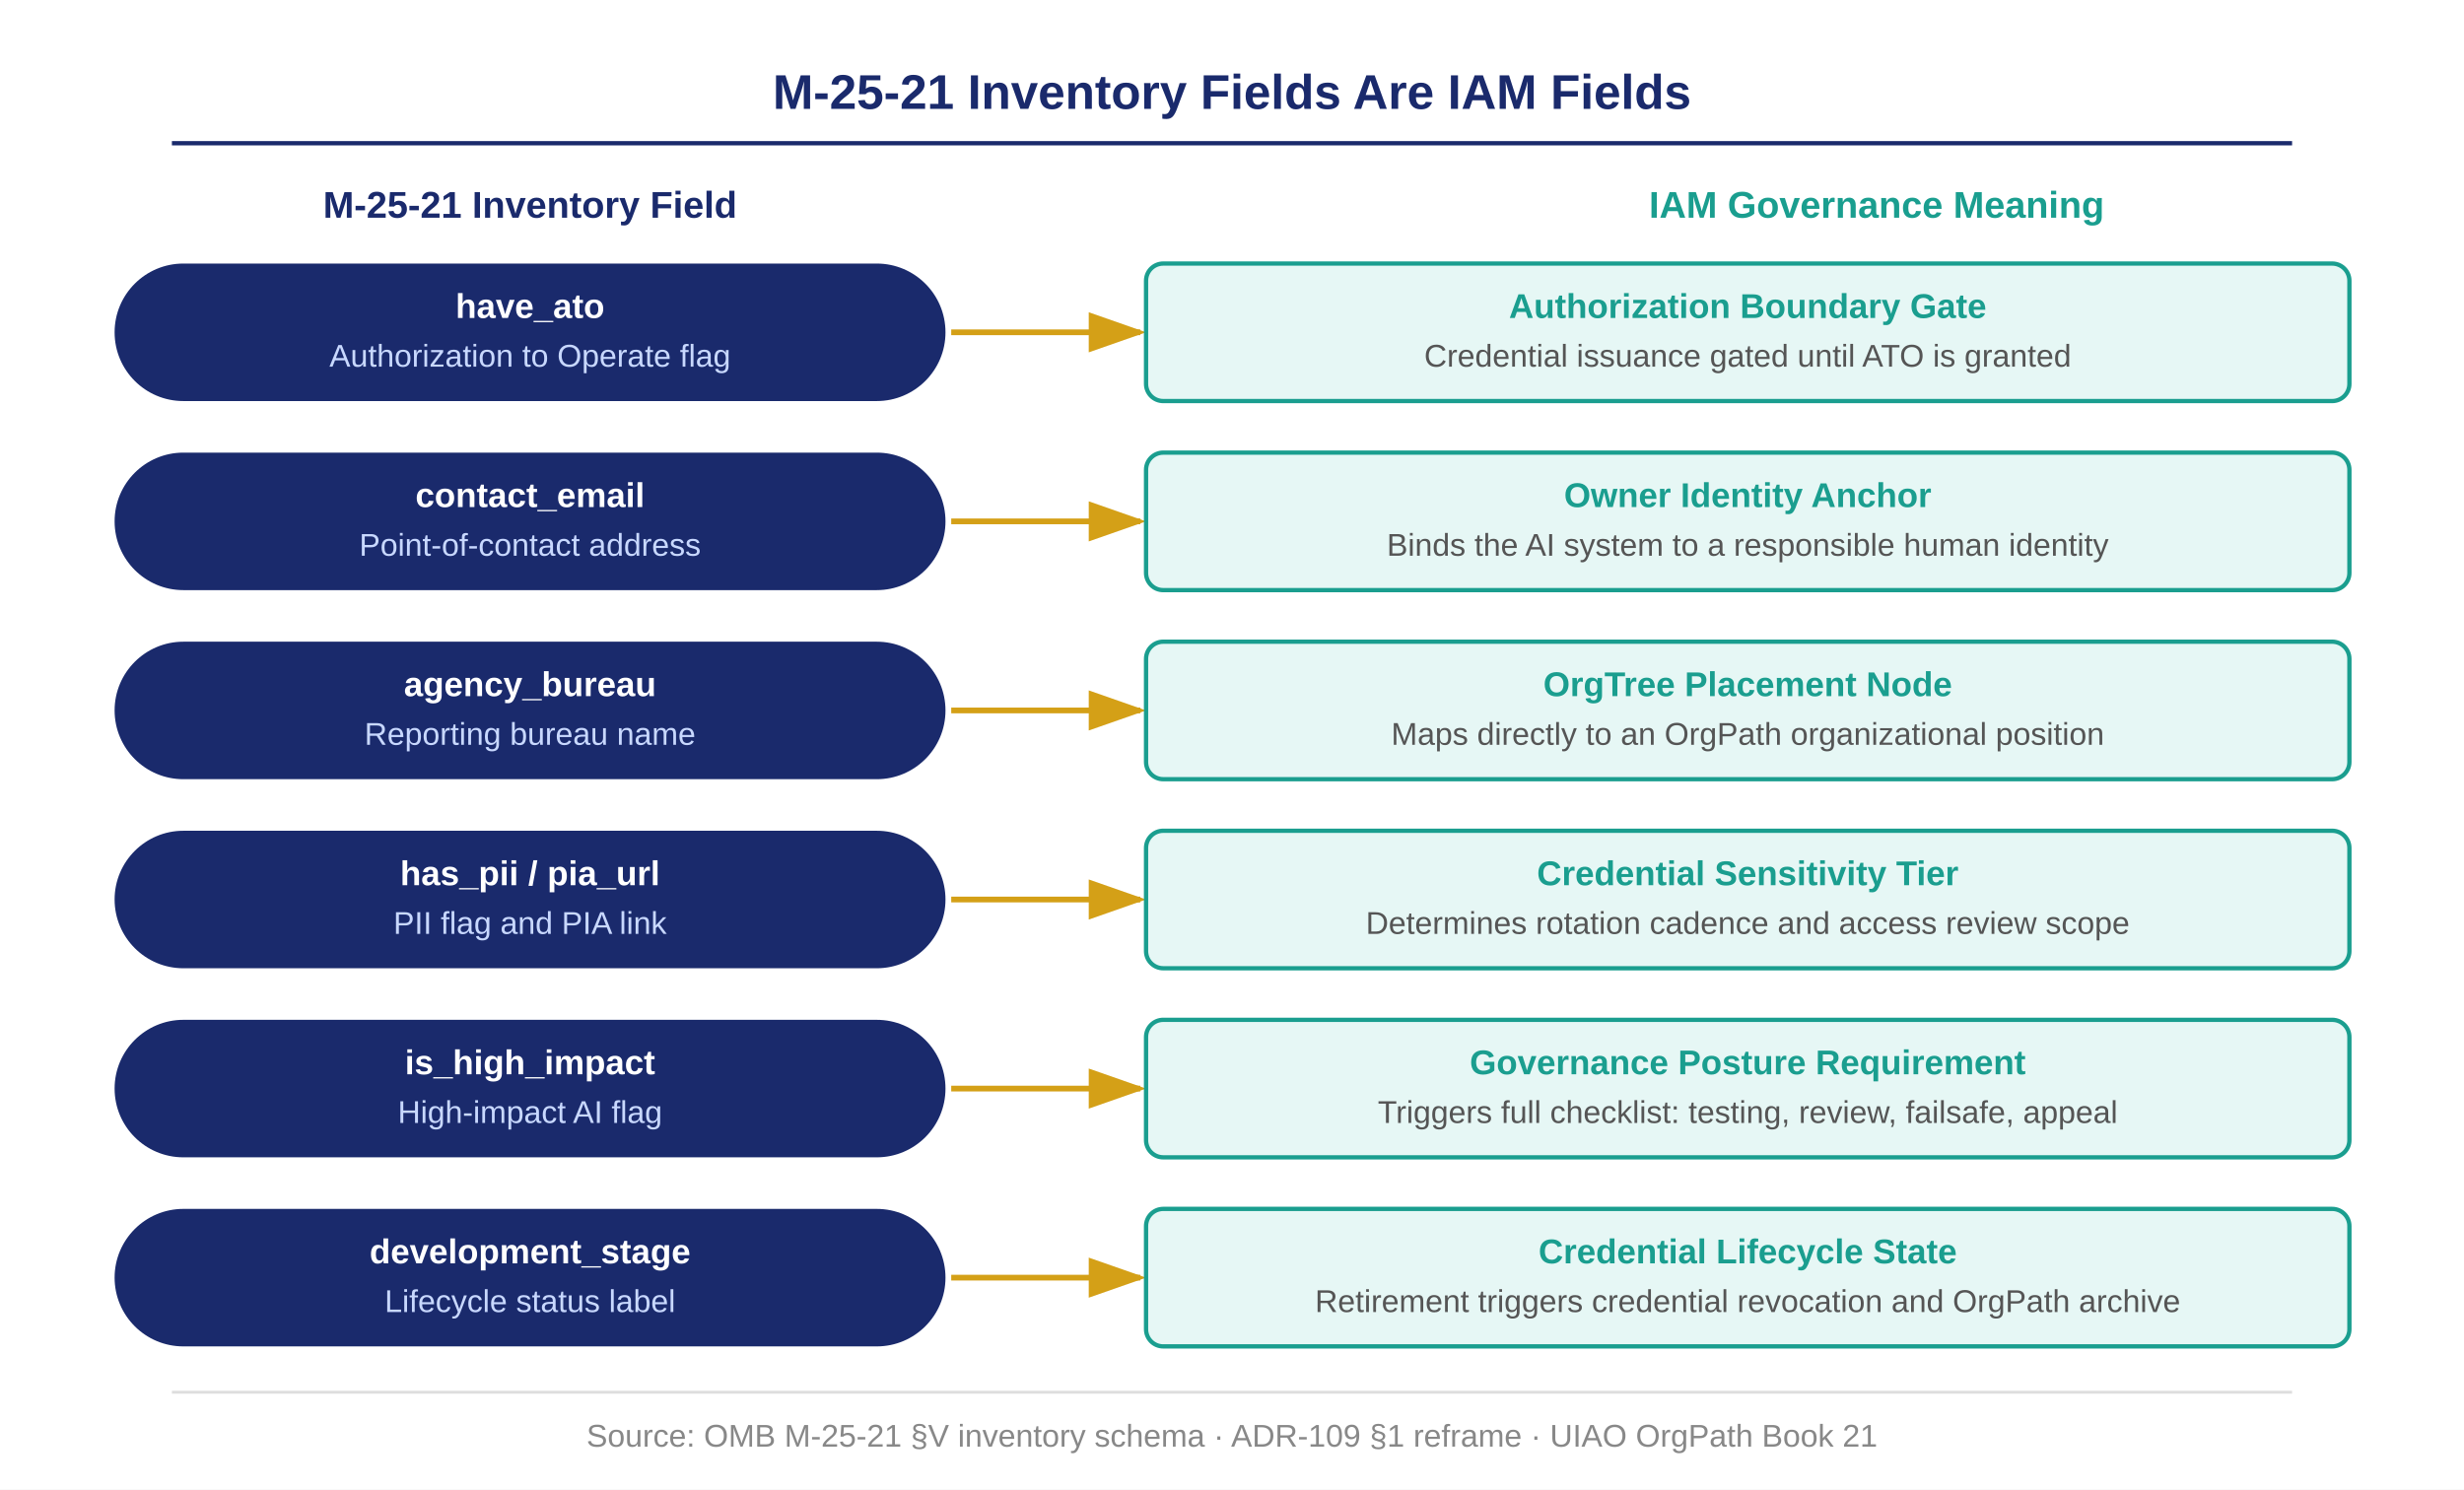
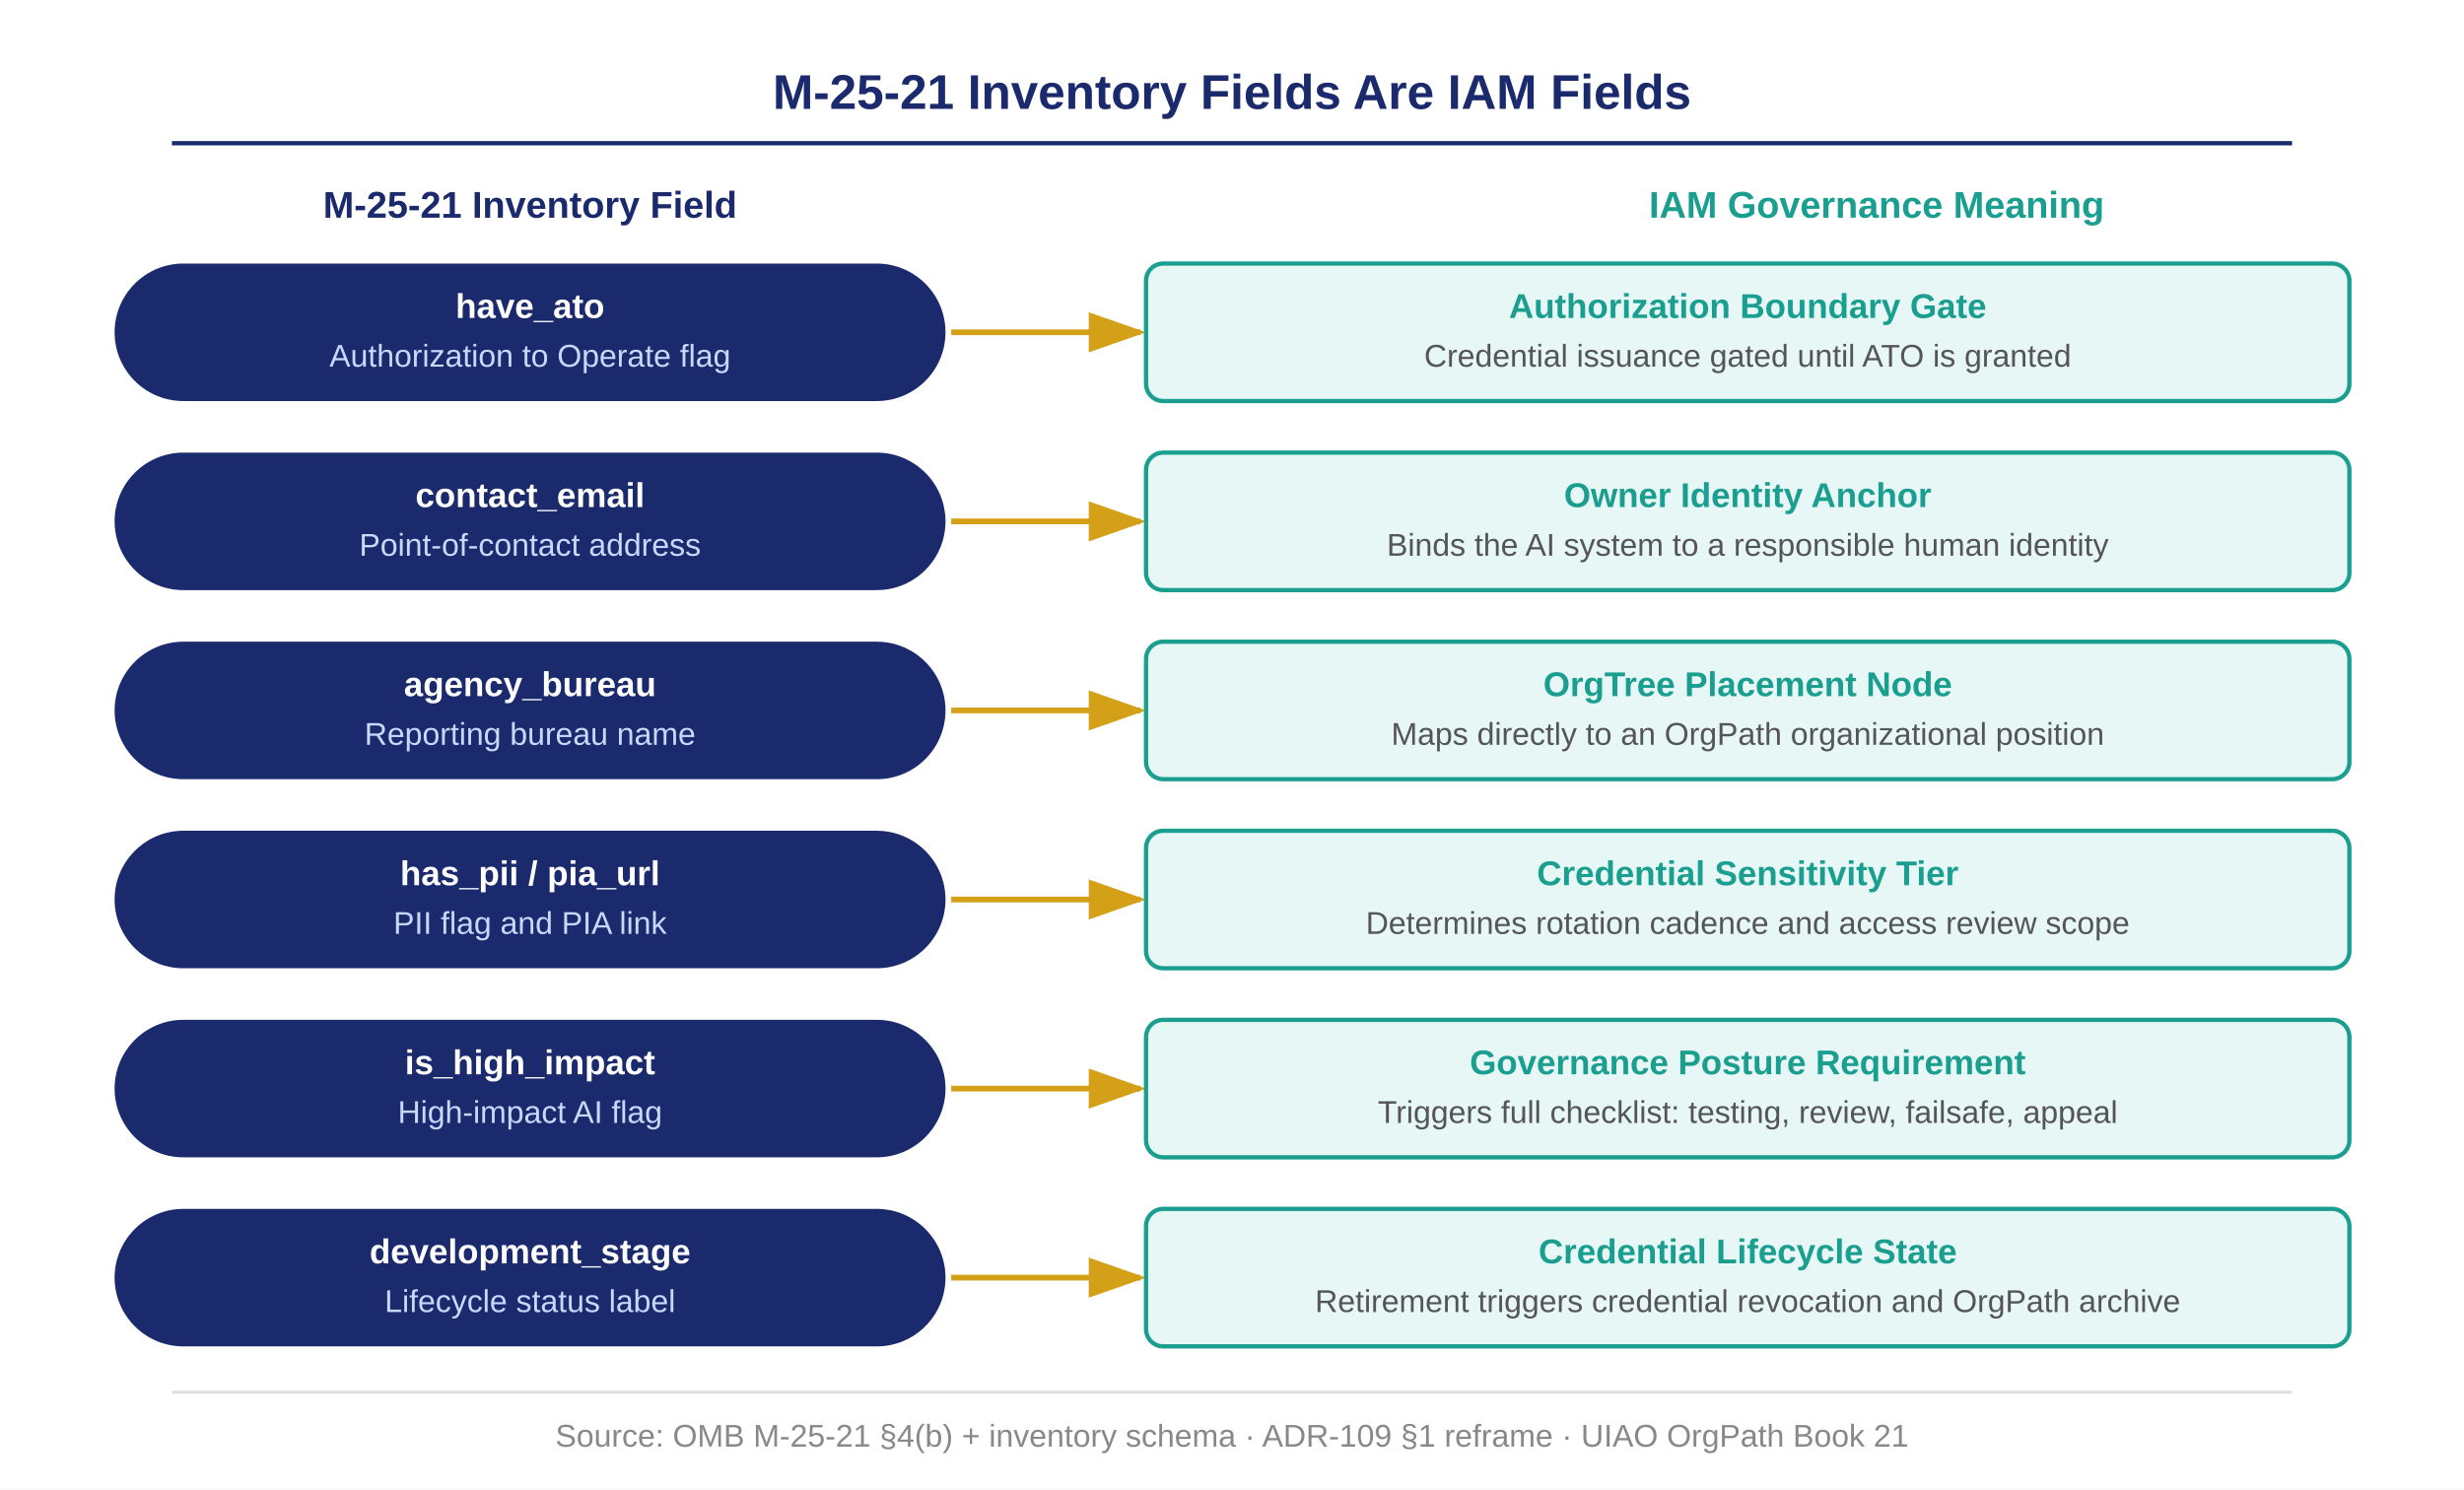
<svg xmlns="http://www.w3.org/2000/svg" viewBox="0 0 860 520" font-family="'Segoe UI', Arial, sans-serif">
  <rect width="860" height="520" fill="#ffffff" />
  <text x="430" y="38" text-anchor="middle" font-size="17" font-weight="700" fill="#1a2a6c">M-25-21 Inventory Fields Are IAM Fields</text>
  <line x1="60" y1="50" x2="800" y2="50" stroke="#1a2a6c" stroke-width="1.5" />
  <text x="185" y="76" text-anchor="middle" font-size="13" font-weight="600" fill="#1a2a6c">M-25-21 Inventory Field</text>
  <text x="655" y="76" text-anchor="middle" font-size="13" font-weight="600" fill="#1a9e8f">IAM Governance Meaning</text>
  <rect x="40" y="92" width="290" height="48" rx="24" fill="#1a2a6c" />
  <text x="185" y="111" text-anchor="middle" font-size="12" font-weight="700" fill="#ffffff">have_ato</text>
  <text x="185" y="128" text-anchor="middle" font-size="11" fill="#c8d8ff">Authorization to Operate flag</text>
  <line x1="332" y1="116" x2="398" y2="116" stroke="#d4a017" stroke-width="2" marker-end="url(#arrow-amber)" />
  <rect x="400" y="92" width="420" height="48" rx="6" fill="#e6f7f5" stroke="#1a9e8f" stroke-width="1.5" />
  <text x="610" y="111" text-anchor="middle" font-size="12" font-weight="600" fill="#1a9e8f">Authorization Boundary Gate</text>
  <text x="610" y="128" text-anchor="middle" font-size="11" fill="#555">Credential issuance gated until ATO is granted</text>
  <rect x="40" y="158" width="290" height="48" rx="24" fill="#1a2a6c" />
  <text x="185" y="177" text-anchor="middle" font-size="12" font-weight="700" fill="#ffffff">contact_email</text>
  <text x="185" y="194" text-anchor="middle" font-size="11" fill="#c8d8ff">Point-of-contact address</text>
  <line x1="332" y1="182" x2="398" y2="182" stroke="#d4a017" stroke-width="2" marker-end="url(#arrow-amber)" />
  <rect x="400" y="158" width="420" height="48" rx="6" fill="#e6f7f5" stroke="#1a9e8f" stroke-width="1.5" />
  <text x="610" y="177" text-anchor="middle" font-size="12" font-weight="600" fill="#1a9e8f">Owner Identity Anchor</text>
  <text x="610" y="194" text-anchor="middle" font-size="11" fill="#555">Binds the AI system to a responsible human identity</text>
  <rect x="40" y="224" width="290" height="48" rx="24" fill="#1a2a6c" />
  <text x="185" y="243" text-anchor="middle" font-size="12" font-weight="700" fill="#ffffff">agency_bureau</text>
  <text x="185" y="260" text-anchor="middle" font-size="11" fill="#c8d8ff">Reporting bureau name</text>
  <line x1="332" y1="248" x2="398" y2="248" stroke="#d4a017" stroke-width="2" marker-end="url(#arrow-amber)" />
  <rect x="400" y="224" width="420" height="48" rx="6" fill="#e6f7f5" stroke="#1a9e8f" stroke-width="1.5" />
  <text x="610" y="243" text-anchor="middle" font-size="12" font-weight="600" fill="#1a9e8f">OrgTree Placement Node</text>
  <text x="610" y="260" text-anchor="middle" font-size="11" fill="#555">Maps directly to an OrgPath organizational position</text>
  <rect x="40" y="290" width="290" height="48" rx="24" fill="#1a2a6c" />
  <text x="185" y="309" text-anchor="middle" font-size="12" font-weight="700" fill="#ffffff">has_pii / pia_url</text>
  <text x="185" y="326" text-anchor="middle" font-size="11" fill="#c8d8ff">PII flag and PIA link</text>
  <line x1="332" y1="314" x2="398" y2="314" stroke="#d4a017" stroke-width="2" marker-end="url(#arrow-amber)" />
  <rect x="400" y="290" width="420" height="48" rx="6" fill="#e6f7f5" stroke="#1a9e8f" stroke-width="1.5" />
  <text x="610" y="309" text-anchor="middle" font-size="12" font-weight="600" fill="#1a9e8f">Credential Sensitivity Tier</text>
  <text x="610" y="326" text-anchor="middle" font-size="11" fill="#555">Determines rotation cadence and access review scope</text>
  <rect x="40" y="356" width="290" height="48" rx="24" fill="#1a2a6c" />
  <text x="185" y="375" text-anchor="middle" font-size="12" font-weight="700" fill="#ffffff">is_high_impact</text>
  <text x="185" y="392" text-anchor="middle" font-size="11" fill="#c8d8ff">High-impact AI flag</text>
  <line x1="332" y1="380" x2="398" y2="380" stroke="#d4a017" stroke-width="2" marker-end="url(#arrow-amber)" />
  <rect x="400" y="356" width="420" height="48" rx="6" fill="#e6f7f5" stroke="#1a9e8f" stroke-width="1.5" />
  <text x="610" y="375" text-anchor="middle" font-size="12" font-weight="600" fill="#1a9e8f">Governance Posture Requirement</text>
  <text x="610" y="392" text-anchor="middle" font-size="11" fill="#555">Triggers full checklist: testing, review, failsafe, appeal</text>
  <rect x="40" y="422" width="290" height="48" rx="24" fill="#1a2a6c" />
  <text x="185" y="441" text-anchor="middle" font-size="12" font-weight="700" fill="#ffffff">development_stage</text>
  <text x="185" y="458" text-anchor="middle" font-size="11" fill="#c8d8ff">Lifecycle status label</text>
  <line x1="332" y1="446" x2="398" y2="446" stroke="#d4a017" stroke-width="2" marker-end="url(#arrow-amber)" />
  <rect x="400" y="422" width="420" height="48" rx="6" fill="#e6f7f5" stroke="#1a9e8f" stroke-width="1.5" />
  <text x="610" y="441" text-anchor="middle" font-size="12" font-weight="600" fill="#1a9e8f">Credential Lifecycle State</text>
  <text x="610" y="458" text-anchor="middle" font-size="11" fill="#555">Retirement triggers credential revocation and OrgPath archive</text>
  <line x1="60" y1="486" x2="800" y2="486" stroke="#dddddd" stroke-width="1" />
-   <text x="430" y="505" text-anchor="middle" font-size="11" fill="#888888">Source: OMB M-25-21 §V inventory schema · ADR-109 §1 reframe · UIAO OrgPath Book 21</text>
+   <text x="430" y="505" text-anchor="middle" font-size="11" fill="#888888">Source: OMB M-25-21 §4(b) + inventory schema · ADR-109 §1 reframe · UIAO OrgPath Book 21</text>
  <defs>
    <marker id="arrow-amber" markerWidth="10" markerHeight="7" refX="9" refY="3.5" orient="auto">
      <polygon points="0 0, 10 3.5, 0 7" fill="#d4a017" />
    </marker>
  </defs>
</svg>
